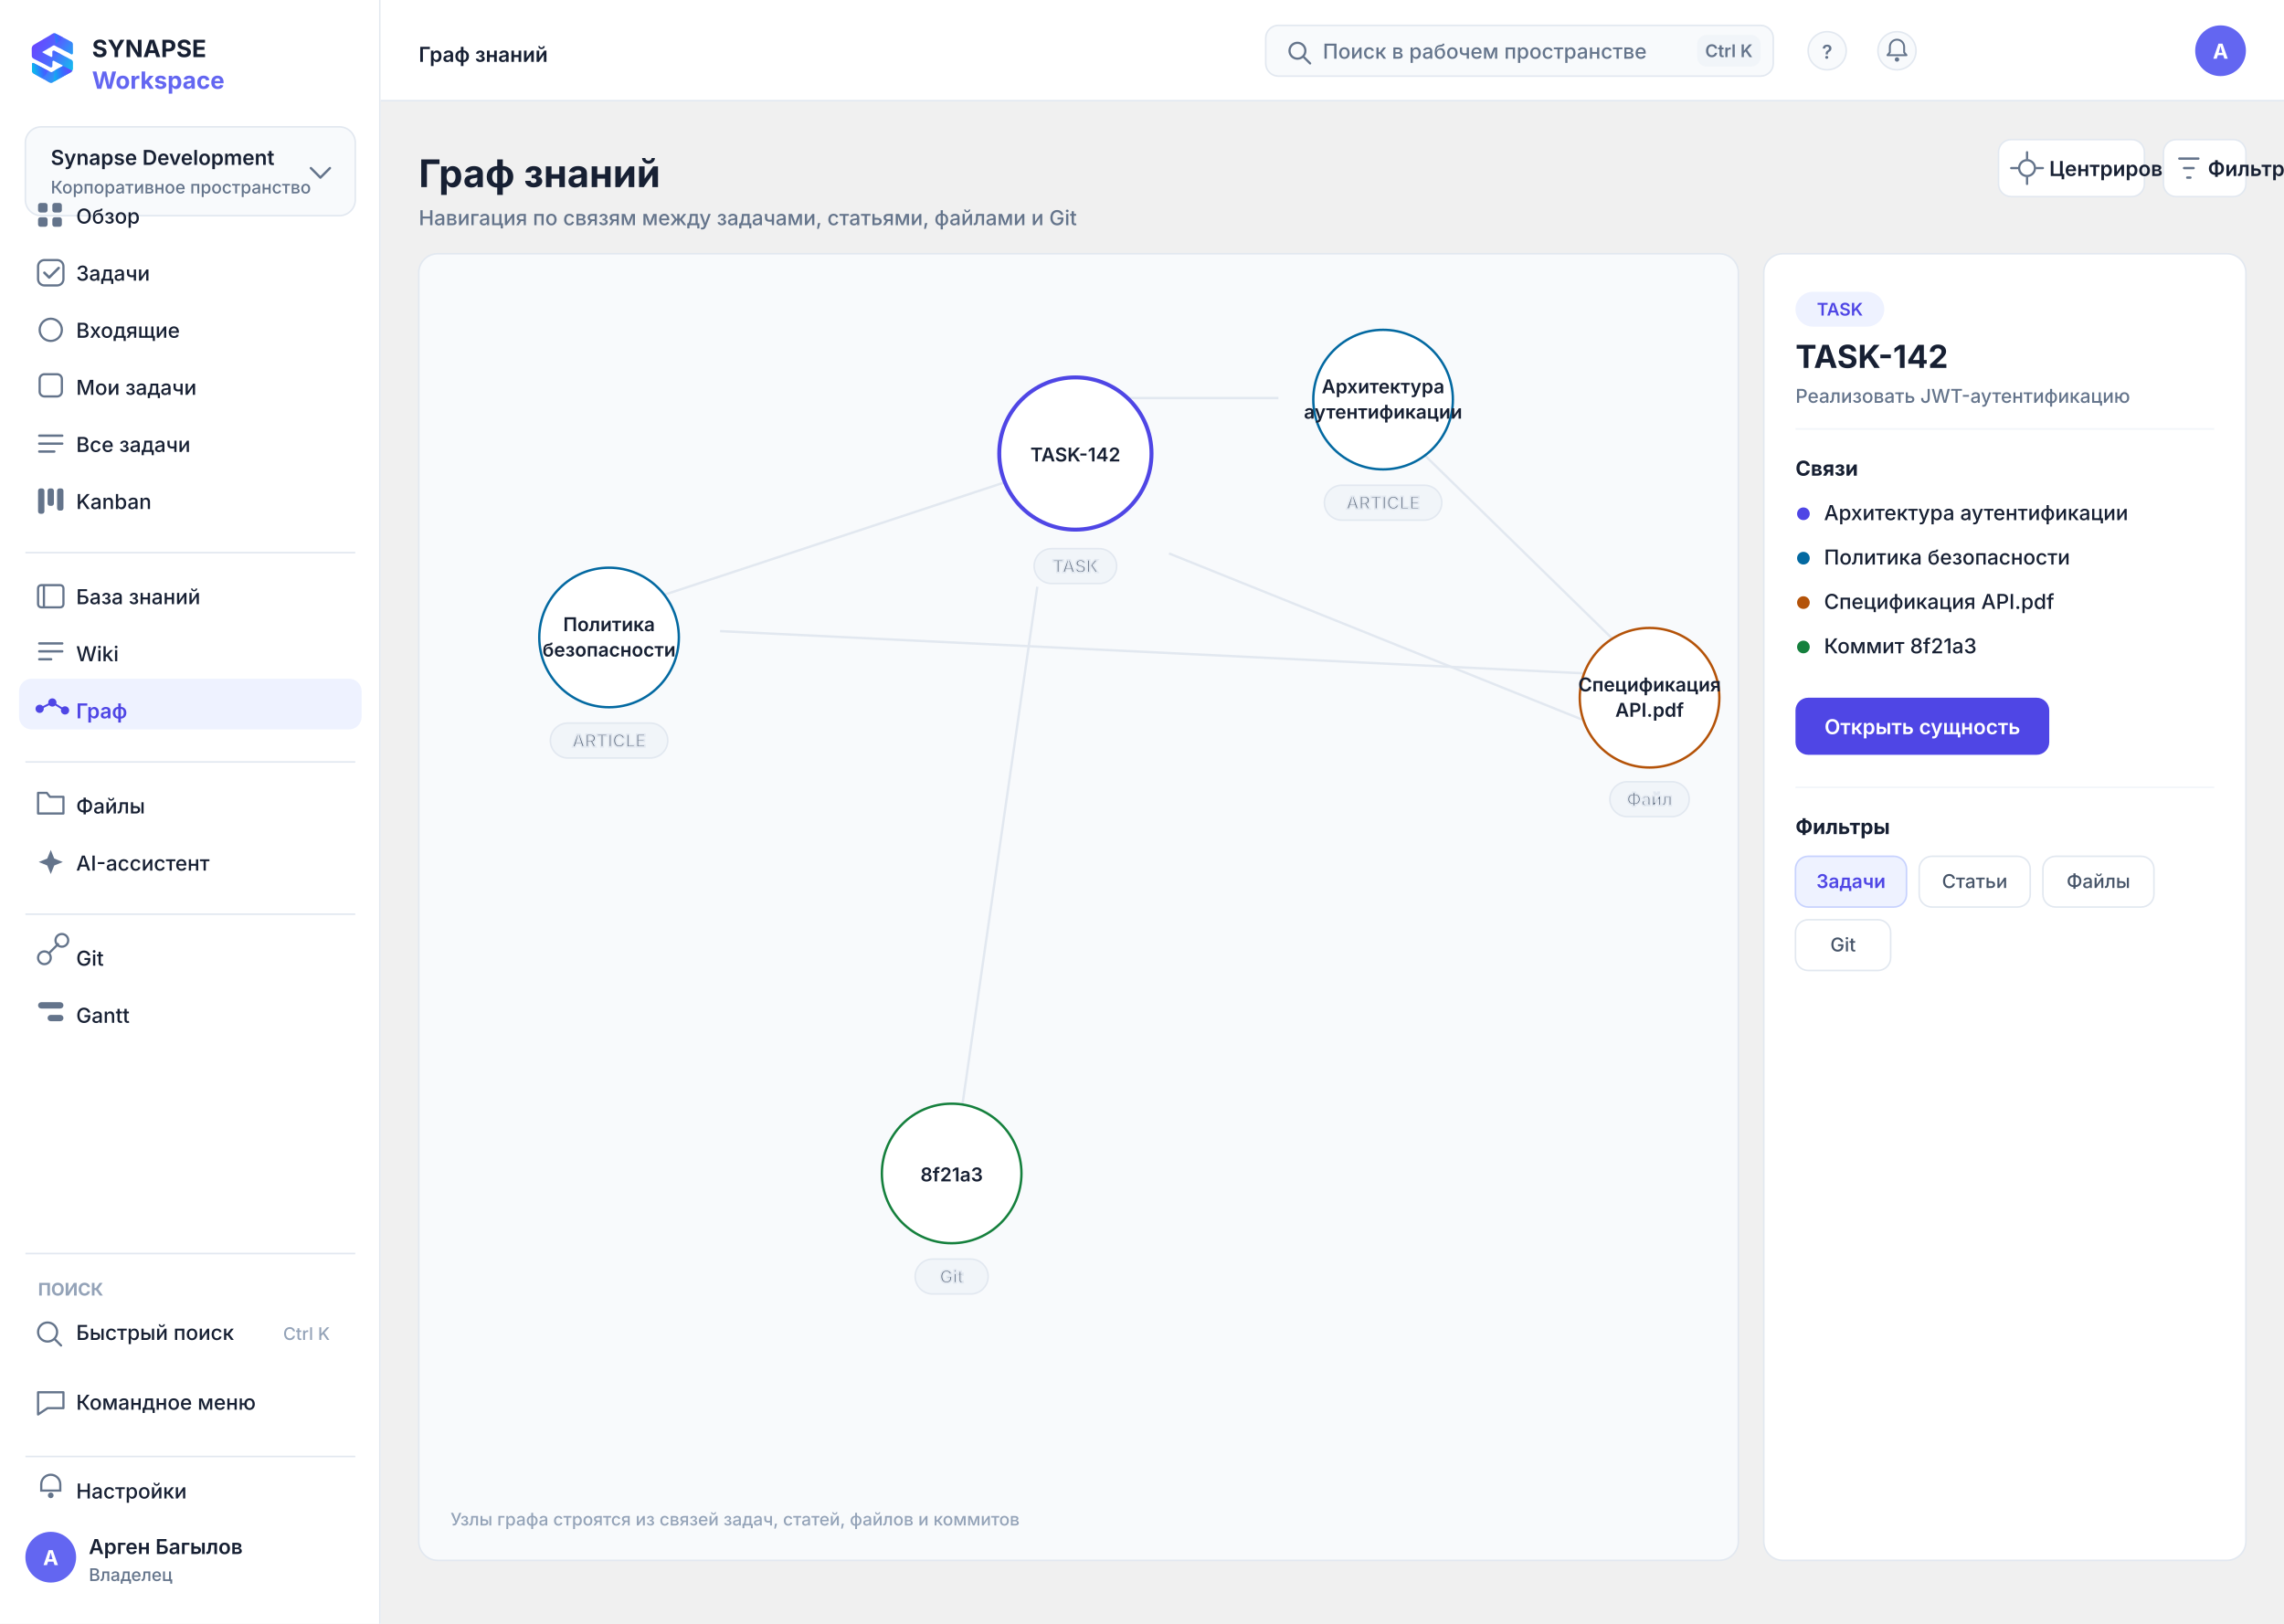
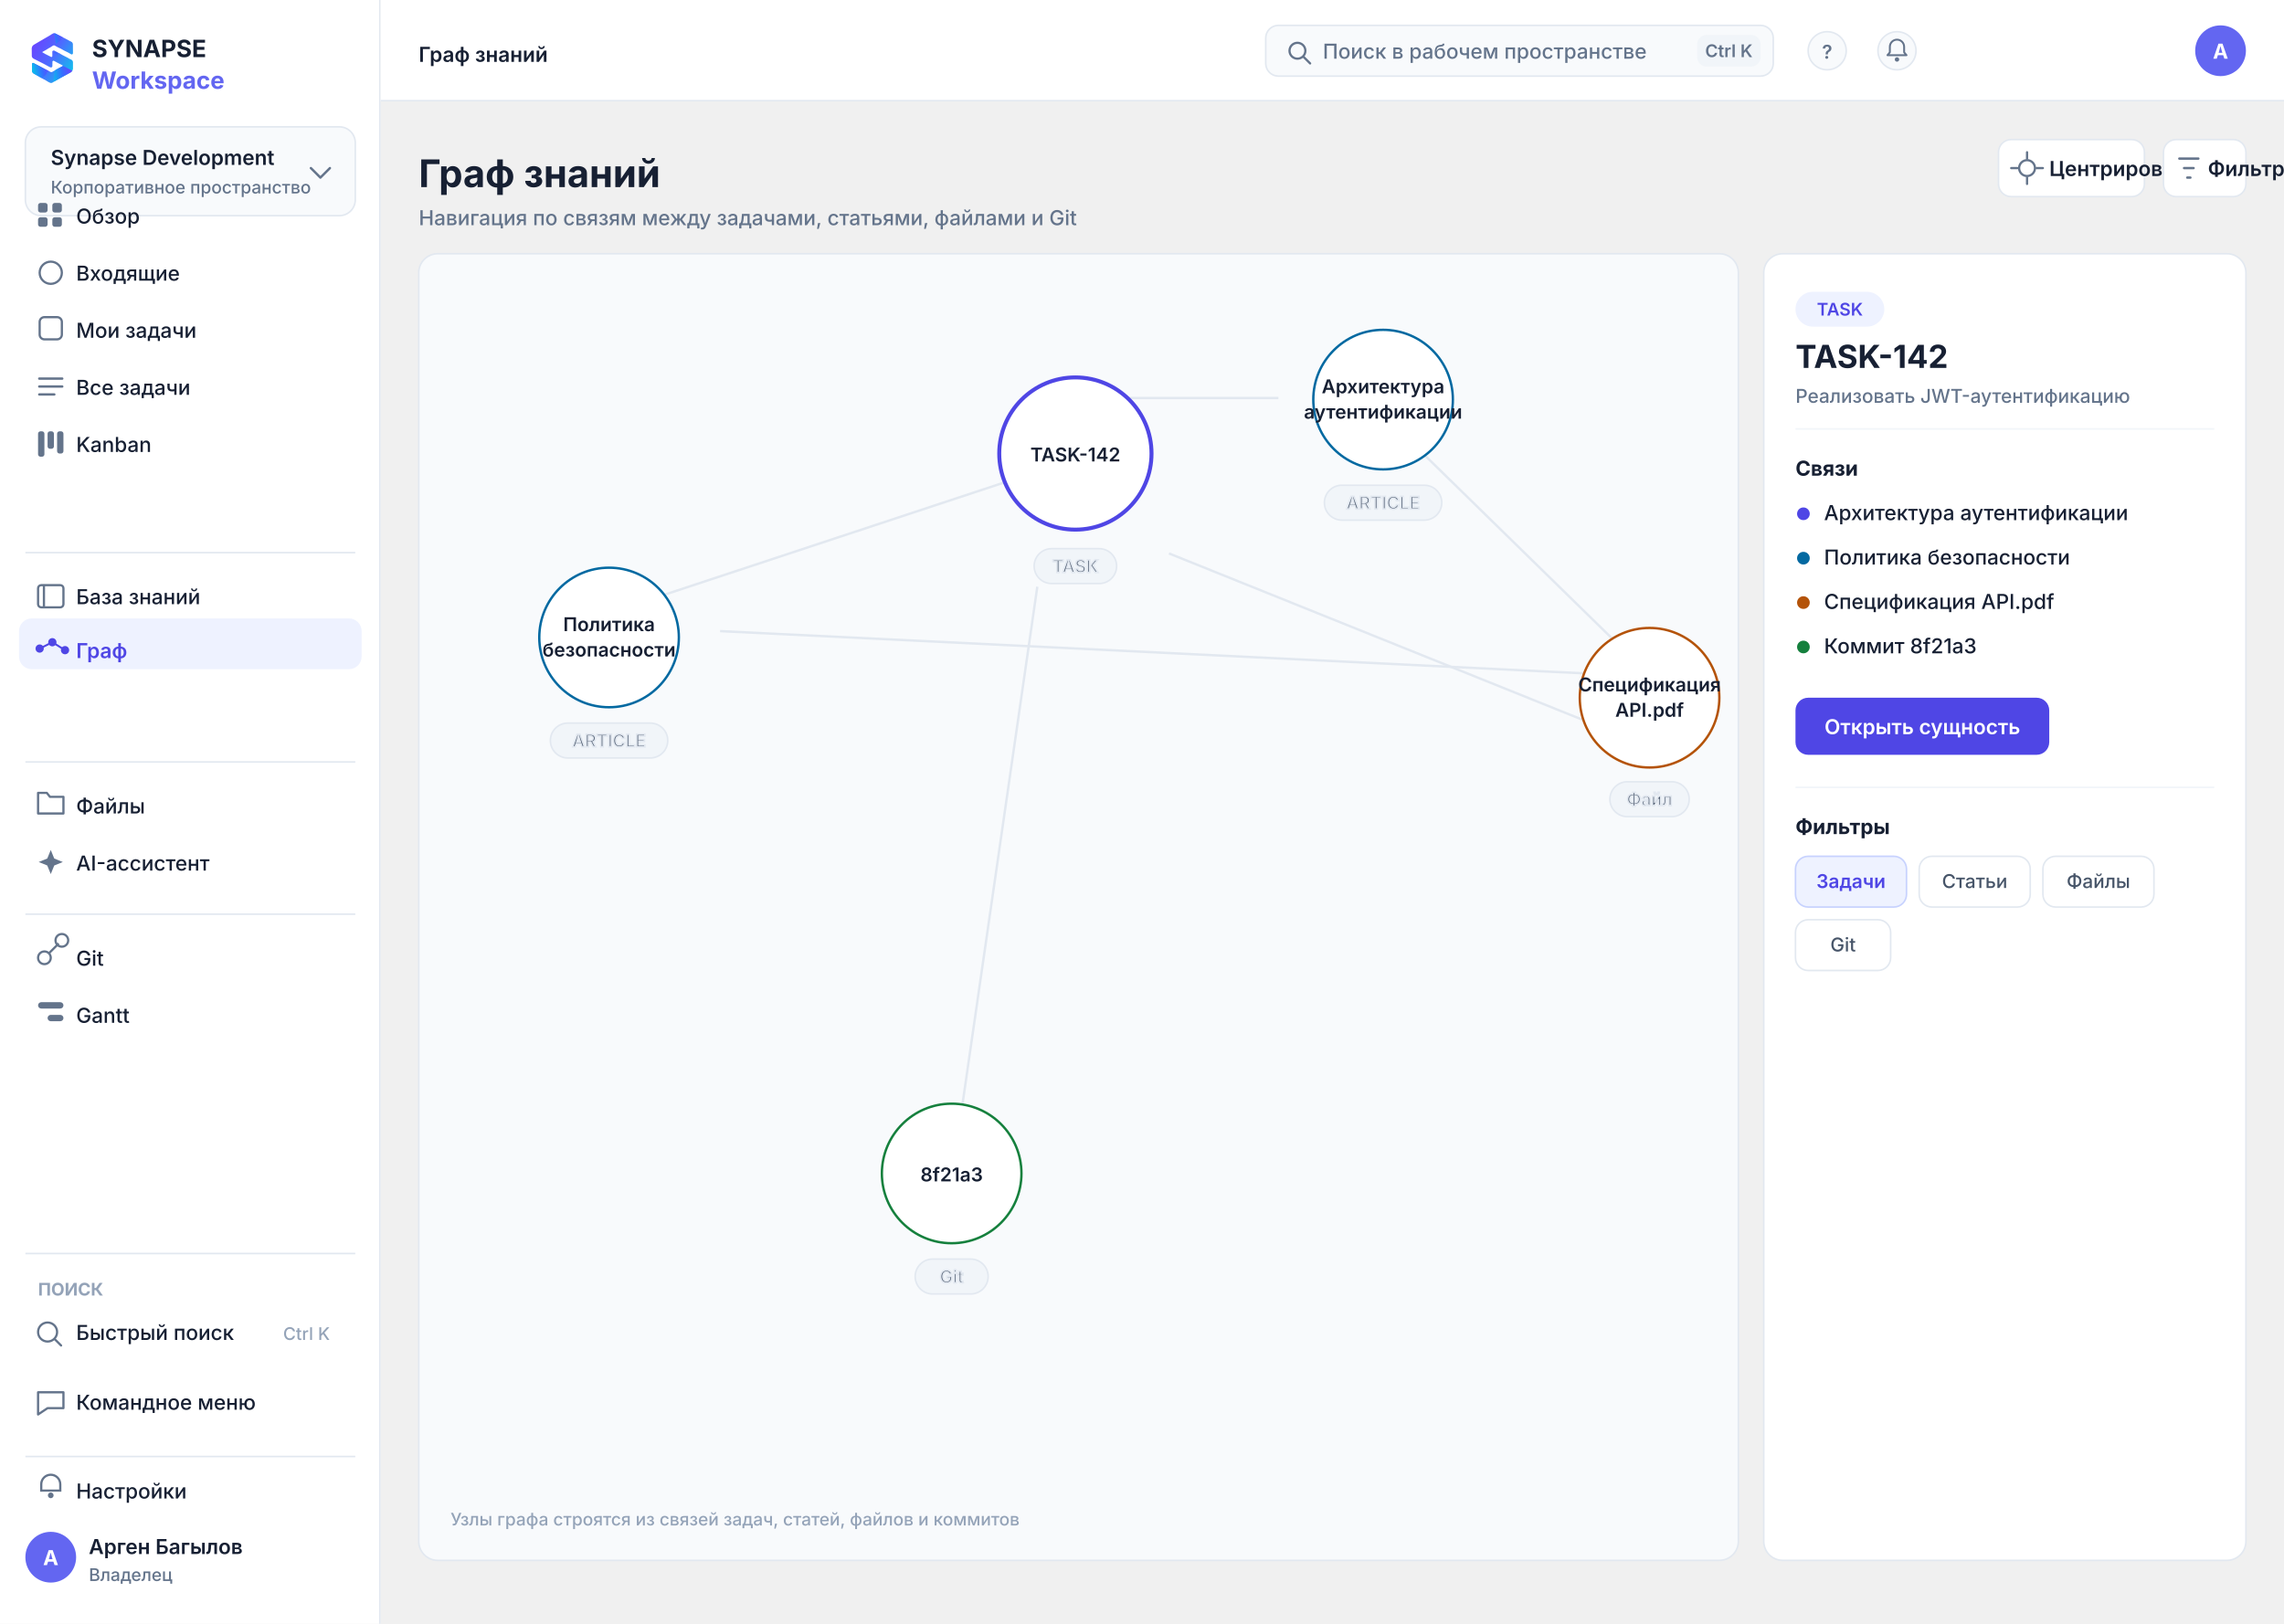
<svg xmlns="http://www.w3.org/2000/svg" width="1440" height="1024" viewBox="0 0 1440 1024" font-family="Inter, Arial, sans-serif">
  <defs>
    <linearGradient id="logoGrad" x1="0.000" y1="0.000" x2="1.106" y2="0.864">
      <stop offset="0" stop-color="#713BFF" />
      <stop offset="0.48" stop-color="#4E69FF" />
      <stop offset="1" stop-color="#00D7E8" />
    </linearGradient>
    <linearGradient id="logoGrad2" x1="-0.157" y1="0.025" x2="0.975" y2="-0.157">
      <stop offset="0" stop-color="#00CFE8" />
      <stop offset="0.52" stop-color="#356EFF" />
      <stop offset="1" stop-color="#7A35FF" />
    </linearGradient>
  </defs>
  <g id="sidebar">
    <rect id="sidebar-bg" x="0" y="0" width="240" height="1024" fill="#FFFFFF" />
    <rect id="sidebar-border" x="239" y="0" width="1" height="1024" fill="#E2E8F0" />
    <g id="brand-mark" transform="translate(20 21) scale(0.1912)">
      <g id="logo-mark" transform="translate(-2.75 -1.75)">
        <g id="logo-body" fill="url(#logoGrad)">
          <path id="logo-body-1" d="M75.75 1.75 L79.75 2.00 L84.25 4.00 L87.00 5.75 L105.50 15.00 L106.25 15.75 L121.00 23.00 L129.25 27.75 L130.50 28.00 L135.75 31.25 L137.50 34.00 L138.50 36.75 L138.75 68.00 L138.00 69.75 L135.75 71.50 L134.25 71.50 L132.50 70.75 L122.50 65.00 L109.75 58.75 L97.75 52.00 L90.50 48.75 L77.75 41.75 L76.50 41.50 L74.50 41.75 L72.00 43.00 L61.50 49.75 L60.00 50.25 L49.50 56.75 L38.25 63.00 L37.50 64.25 L46.75 69.75 L66.50 79.75 L68.25 80.00 L69.75 79.25 L70.75 77.25 L70.75 62.00 L71.75 60.25 L73.25 59.00 L76.50 58.75 L85.25 63.75 L94.25 68.00 L104.25 73.75 L120.75 82.00 L127.00 85.75 L134.00 89.00 L136.75 91.50 L138.00 93.75 L138.75 96.50 L138.75 119.00 L136.75 125.00 L135.00 127.50 L131.50 130.50 L81.50 158.00 L71.00 164.50 L68.25 165.50 L64.50 165.50 L58.50 162.75 L45.75 155.00 L41.00 152.75 L32.00 147.25 L9.00 134.50 L5.75 131.50 L4.00 128.00 L3.75 126.00 L4.00 101.25 L6.00 99.50 L8.00 99.50 L66.00 130.00 L69.25 129.75 L91.25 117.00 L103.50 110.75 L105.00 109.75 L105.75 108.50 L104.25 107.25 L77.00 93.00 L74.75 92.00 L73.75 92.00 L71.00 94.25 L70.75 111.25 L68.50 114.00 L65.00 114.25 L61.25 112.75 L41.50 102.00 L9.50 85.75 L6.25 83.50 L5.00 82.00 L4.00 80.50 L3.00 77.50 L2.75 50.75 L4.00 46.25 L5.00 44.25 L6.00 42.75 L9.00 40.00 L34.50 25.00 L37.25 23.75 L39.50 22.00 L61.00 9.75 L68.00 5.25 L74.00 2.00 L75.75 1.75 Z" />
        </g>
        <g id="logo-fold" fill="url(#logoGrad2)">
          <path id="logo-fold-1" d="M73.50 91.75 L75.75 92.00 L82.50 95.75 L83.75 95.75 L88.50 98.75 L91.25 99.75 L96.00 102.75 L104.50 107.00 L106.00 108.25 L106.00 109.25 L106.75 110.25 L112.00 112.00 L125.00 119.25 L130.50 121.75 L132.50 123.50 L134.25 124.25 L135.25 126.00 L137.25 123.50 L138.75 118.25 L138.75 96.50 L138.75 119.00 L136.75 125.00 L135.00 127.50 L131.50 130.50 L95.75 150.00 L77.25 160.75 L76.75 161.00 L77.00 159.75 L75.50 160.50 L75.25 160.00 L76.25 158.75 L75.75 158.25 L76.25 157.50 L75.75 157.00 L76.25 156.25 L75.75 155.75 L76.25 155.00 L75.75 154.25 L76.75 153.00 L76.25 152.50 L76.75 151.75 L76.25 151.25 L76.75 150.50 L76.25 149.75 L76.75 149.25 L76.25 147.00 L77.25 146.00 L76.75 145.25 L77.25 144.75 L76.75 144.00 L77.25 143.50 L76.75 142.75 L77.25 142.00 L76.75 141.50 L77.75 140.25 L77.25 139.50 L77.75 139.00 L77.25 138.25 L77.75 137.75 L77.25 137.00 L77.75 136.50 L77.25 134.25 L78.25 133.25 L77.75 132.50 L78.25 132.00 L78.00 128.25 L80.25 127.00 L81.00 126.00 L80.25 125.25 L79.25 125.25 L81.00 123.50 L80.00 123.50 L91.25 117.00 L103.50 110.75 L105.00 109.75 L105.75 108.50 L104.25 107.25 L77.00 93.00 L73.75 92.00 L71.00 94.25 L70.75 111.25 L68.50 114.00 L64.00 114.00 L68.00 114.00 L70.00 112.25 L70.75 110.75 L70.75 94.50 L71.50 93.25 L73.50 91.75 Z" />
          <path id="logo-fold-2" d="M6.75 99.25 L11.00 101.00 L66.00 130.00 L69.25 129.75 L66.25 130.50 L57.25 126.00 L57.25 127.00 L59.50 128.75 L59.00 129.00 L55.50 127.75 L53.25 128.75 L53.00 130.75 L52.50 130.75 L52.00 132.25 L52.00 133.75 L48.50 139.75 L38.75 147.00 L38.00 147.75 L38.50 149.25 L37.75 149.75 L35.75 148.75 L35.25 149.25 L9.00 134.50 L5.25 130.75 L4.00 128.00 L3.75 126.00 L3.75 102.00 L5.50 99.75 L6.75 99.25 Z" />
          <path id="logo-fold-3" d="M75.75 1.75 L79.75 2.00 L84.25 4.00 L117.75 21.50 L101.75 14.00 L102.00 15.00 L103.00 15.25 L103.00 15.75 L100.25 16.00 L99.50 17.00 L100.00 18.25 L99.50 19.00 L100.50 21.25 L101.75 21.25 L102.00 20.00 L102.75 21.50 L99.00 23.75 L97.00 26.00 L90.00 30.75 L84.75 35.50 L82.75 36.50 L83.00 34.75 L82.00 33.50 L82.50 33.00 L82.00 32.25 L82.50 31.50 L81.50 30.25 L82.00 29.75 L81.00 28.50 L81.50 27.75 L81.00 27.00 L81.50 26.50 L80.50 25.25 L81.00 24.50 L80.50 23.75 L81.00 23.25 L80.00 22.00 L80.50 21.25 L80.00 20.50 L80.50 20.00 L79.50 19.00 L79.75 16.50 L79.00 15.75 L79.25 13.50 L78.50 12.50 L78.75 11.50 L78.00 10.75 L78.25 8.25 L77.25 7.25 L77.75 6.75 L77.25 6.00 L77.75 5.25 L76.75 4.00 L77.50 2.50 L75.25 2.25 L72.50 3.00 L50.50 15.75 L71.50 3.25 L74.00 2.00 L75.75 1.75 Z" />
          <path id="logo-fold-4" d="M74.00 58.75 L77.25 59.00 L85.25 63.75 L94.25 68.00 L96.75 69.75 L119.50 81.50 L87.25 65.25 L86.25 65.75 L87.50 66.50 L87.50 67.50 L87.00 67.75 L87.00 70.75 L87.50 71.75 L87.00 72.00 L87.00 73.75 L87.00 72.00 L86.50 72.00 L86.50 73.75 L86.00 74.25 L85.25 73.25 L85.75 72.50 L83.50 69.00 L80.75 68.50 L80.75 68.00 L78.75 68.00 L77.00 66.00 L78.75 62.50 L80.00 62.50 L80.75 63.25 L81.50 63.25 L82.00 62.50 L76.00 59.00 L73.75 59.25 L72.50 60.00 L71.00 62.75 L70.75 78.50 L69.25 80.00 L66.25 80.00 L44.00 68.50 L37.50 64.75 L37.25 63.75 L38.00 63.25 L37.50 63.75 L38.00 64.75 L46.75 69.75 L66.50 79.75 L68.25 80.00 L69.75 79.25 L70.75 77.25 L70.75 62.00 L71.75 60.25 L74.00 58.75 Z" />
        </g>
      </g>
    </g>
    <text id="brand-line1" x="58" y="36" font-size="15" font-weight="700" fill="#172033">SYNAPSE</text>
    <text id="brand-line2" x="58" y="56" font-size="15" font-weight="700" fill="#6366F1">Workspace</text>
    <g id="workspace-switcher">
      <rect x="16" y="80" width="208" height="56" rx="10" fill="#F8FAFC" stroke="#E2E8F0" />
      <text x="32" y="104" font-size="13" font-weight="600" fill="#172033">Synapse Development</text>
      <text x="32" y="122" font-size="11" font-weight="500" fill="#64748B">Корпоративное пространство</text>
      <path d="M196 106l6 6 6-6" fill="none" stroke="#64748B" stroke-width="1.5" stroke-linecap="round" stroke-linejoin="round" />
    </g>
    <g id="nav-primary">
      <rect x="24" y="128" width="6" height="6" rx="1.5" fill="#64748B" />
      <rect x="33" y="128" width="6" height="6" rx="1.5" fill="#64748B" />
      <rect x="24" y="137" width="6" height="6" rx="1.5" fill="#64748B" />
      <rect x="33" y="137" width="6" height="6" rx="1.5" fill="#64748B" />
      <text x="48" y="141" font-size="13" font-weight="500" fill="#172033">Обзор</text>
-       <rect id="nav-tasks" x="24" y="164" width="16" height="16" rx="4" fill="none" stroke="#64748B" stroke-width="1.4" />
-       <path d="M28 172l3 3 6-6" fill="none" stroke="#64748B" stroke-width="1.6" stroke-linecap="round" stroke-linejoin="round" />
-       <text x="48" y="177" font-size="13" font-weight="500" fill="#172033">Задачи</text>
-       <circle cx="32" cy="208" r="7" fill="none" stroke="#64748B" stroke-width="1.4" />
-       <text x="48" y="213" font-size="13" font-weight="500" fill="#172033">Входящие</text>
-       <rect x="25" y="236" width="14" height="14" rx="3" fill="none" stroke="#64748B" stroke-width="1.4" />
-       <text x="48" y="249" font-size="13" font-weight="500" fill="#172033">Мои задачи</text>
-       <rect x="24" y="274" width="16" height="1.5" rx="0.75" fill="#64748B" />
-       <rect x="24" y="279" width="16" height="1.5" rx="0.75" fill="#64748B" />
-       <rect x="24" y="284" width="11" height="1.5" rx="0.75" fill="#64748B" />
-       <text x="48" y="285" font-size="13" font-weight="500" fill="#172033">Все задачи</text>
-       <rect x="24" y="308" width="4" height="16" rx="1.5" fill="#64748B" />
-       <rect x="30" y="308" width="4" height="11" rx="1.5" fill="#64748B" />
-       <rect x="36" y="308" width="4" height="14" rx="1.5" fill="#64748B" />
-       <text x="48" y="321" font-size="13" font-weight="500" fill="#172033">Kanban</text>
+       <circle cx="32" cy="172" r="7" fill="none" stroke="#64748B" stroke-width="1.4" />
+       <text x="48" y="177" font-size="13" font-weight="500" fill="#172033">Входящие</text>
+       <rect x="25" y="200" width="14" height="14" rx="3" fill="none" stroke="#64748B" stroke-width="1.4" />
+       <text x="48" y="213" font-size="13" font-weight="500" fill="#172033">Мои задачи</text>
+       <rect x="24" y="238" width="16" height="1.5" rx="0.75" fill="#64748B" />
+       <rect x="24" y="243" width="16" height="1.5" rx="0.75" fill="#64748B" />
+       <rect x="24" y="248" width="11" height="1.5" rx="0.75" fill="#64748B" />
+       <text x="48" y="249" font-size="13" font-weight="500" fill="#172033">Все задачи</text>
+       <rect x="24" y="272" width="4" height="16" rx="1.5" fill="#64748B" />
+       <rect x="30" y="272" width="4" height="11" rx="1.5" fill="#64748B" />
+       <rect x="36" y="272" width="4" height="14" rx="1.5" fill="#64748B" />
+       <text x="48" y="285" font-size="13" font-weight="500" fill="#172033">Kanban</text>
    </g>
    <rect id="divider-1" x="16" y="348" width="208" height="1" fill="#E2E8F0" />
    <g id="nav-knowledge">
      <rect x="24" y="369" width="16" height="14" rx="2" fill="none" stroke="#64748B" stroke-width="1.4" />
      <rect x="27" y="369" width="1.4" height="14" fill="#64748B" />
      <text x="48" y="381" font-size="13" font-weight="500" fill="#172033">База знаний</text>
-       <rect x="24" y="405" width="16" height="1.5" rx="0.75" fill="#64748B" />
-       <rect x="24" y="410" width="16" height="1.5" rx="0.75" fill="#64748B" />
-       <rect x="24" y="415" width="9" height="1.5" rx="0.75" fill="#64748B" />
-       <text x="48" y="417" font-size="13" font-weight="500" fill="#172033">Wiki</text>
-       <rect id="nav-graph" x="12" y="428" width="216" height="32" rx="8" fill="#EEF2FF" />
-       <path d="M25 447l8-4 8 5" fill="none" stroke="#4F46E5" stroke-width="1.2" />
-       <circle cx="25" cy="447" r="2.6" fill="#4F46E5" />
-       <circle cx="33" cy="443" r="2.6" fill="#4F46E5" />
-       <circle cx="41" cy="448" r="2.6" fill="#4F46E5" />
-       <text x="48" y="453" font-size="13" font-weight="600" fill="#4F46E5">Граф</text>
+       <rect id="nav-graph" x="12" y="390" width="216" height="32" rx="8" fill="#EEF2FF" />
+       <path d="M25 409l8-4 8 5" fill="none" stroke="#4F46E5" stroke-width="1.2" />
+       <circle cx="25" cy="409" r="2.6" fill="#4F46E5" />
+       <circle cx="33" cy="405" r="2.6" fill="#4F46E5" />
+       <circle cx="41" cy="410" r="2.6" fill="#4F46E5" />
+       <text x="48" y="415" font-size="13" font-weight="600" fill="#4F46E5">Граф</text>
    </g>
    <rect id="divider-2" x="16" y="480" width="208" height="1" fill="#E2E8F0" />
    <g id="nav-workspace">
      <path d="M24 500h5.5l2 2.5h8.5v10.5H24z" fill="none" stroke="#64748B" stroke-width="1.4" stroke-linejoin="round" />
      <text x="48" y="513" font-size="13" font-weight="500" fill="#172033">Файлы</text>
      <path d="M32 536l2.2 5.4 5.4 2.2-5.4 2.2-2.2 5.4-2.2-5.4-5.4-2.2 5.4-2.2z" fill="#64748B" />
      <text x="48" y="549" font-size="13" font-weight="500" fill="#172033">AI-ассистент</text>
    </g>
    <rect id="divider-3" x="16" y="576" width="208" height="1" fill="#E2E8F0" />
    <g id="nav-modules">
      <circle cx="28" cy="604" r="4" fill="none" stroke="#64748B" stroke-width="1.4" />
      <path d="M31 601l6-6" fill="none" stroke="#64748B" stroke-width="1.4" />
      <circle cx="39" cy="593" r="4" fill="none" stroke="#64748B" stroke-width="1.4" />
      <text x="48" y="609" font-size="13" font-weight="500" fill="#172033">Git</text>
      <rect x="24" y="632" width="16" height="4" rx="2" fill="#64748B" />
      <rect x="30" y="640" width="10" height="4" rx="2" fill="#64748B" />
      <text x="48" y="645" font-size="13" font-weight="500" fill="#172033">Gantt</text>
    </g>
    <rect id="divider-4" x="16" y="790" width="208" height="1" fill="#E2E8F0" />
    <text id="nav-search-label" x="24" y="817" font-size="11" font-weight="700" fill="#94A3B8">ПОИСК</text>
    <circle cx="30" cy="840" r="6" fill="none" stroke="#64748B" stroke-width="1.4" />
    <path d="M34.5 844.5l4 4" fill="none" stroke="#64748B" stroke-width="1.4" stroke-linecap="round" />
    <text x="48" y="845" font-size="13" font-weight="500" fill="#172033">Быстрый поиск</text>
    <text x="208" y="845" font-size="11" font-weight="500" fill="#94A3B8" text-anchor="end">Ctrl K</text>
    <path d="M24 878h16v10H30l-6 4z" fill="none" stroke="#64748B" stroke-width="1.4" stroke-linejoin="round" />
    <text x="48" y="889" font-size="13" font-weight="500" fill="#172033">Командное меню</text>
    <rect id="divider-5" x="16" y="918" width="208" height="1" fill="#E2E8F0" />
    <path d="M32 930a6 6 0 0 1 6 6v4h-12v-4a6 6 0 0 1 6-6z" fill="none" stroke="#64748B" stroke-width="1.4" />
    <circle cx="32" cy="943" r="1.8" fill="#64748B" />
    <text x="48" y="945" font-size="13" font-weight="500" fill="#172033">Настройки</text>
    <g id="sidebar-user">
      <circle cx="32" cy="982" r="16" fill="#6366F1" />
      <text x="32" y="987" font-size="13" font-weight="700" fill="#FFFFFF" text-anchor="middle">А</text>
      <text x="56" y="980" font-size="13" font-weight="600" fill="#172033">Арген Багылов</text>
      <text x="56" y="997" font-size="11" font-weight="500" fill="#64748B">Владелец</text>
    </g>
  </g>
  <g id="topbar">
    <rect id="topbar-bg" x="240" y="0" width="1200" height="64" fill="#FFFFFF" />
    <rect id="topbar-border" x="240" y="63" width="1200" height="1" fill="#E2E8F0" />
    <text id="topbar-title" x="264" y="39" font-size="13" font-weight="600" fill="#172033">Граф знаний</text>
    <g id="topbar-search">
      <rect x="798" y="16" width="320" height="32" rx="8" fill="#F8FAFC" stroke="#E2E8F0" />
      <circle cx="818" cy="32" r="5" fill="none" stroke="#64748B" stroke-width="1.4" />
      <path d="M822 36l4 4" fill="none" stroke="#64748B" stroke-width="1.4" stroke-linecap="round" />
      <text x="834" y="37" font-size="13" font-weight="500" fill="#64748B">Поиск в рабочем пространстве</text>
      <rect x="1070" y="22" width="40" height="20" rx="6" fill="#F1F5F9" />
      <text x="1090" y="36" font-size="11" font-weight="600" fill="#64748B" text-anchor="middle">Ctrl K</text>
    </g>
    <g id="topbar-help">
      <circle cx="1152" cy="32" r="12" fill="#F8FAFC" stroke="#E2E8F0" />
      <text x="1152" y="37" font-size="12" font-weight="600" fill="#64748B" text-anchor="middle">?</text>
    </g>
    <g id="topbar-notifications">
      <circle cx="1196" cy="32" r="12" fill="#F8FAFC" stroke="#E2E8F0" />
      <path d="M1196 25a4.5 4.5 0 0 0-4.5 4.5v3.5l-1.5 1.8h12l-1.5-1.8v-3.5a4.5 4.5 0 0 0-4.5-4.5z" fill="none" stroke="#64748B" stroke-width="1.2" stroke-linejoin="round" />
      <circle cx="1196" cy="37.5" r="1.4" fill="#64748B" />
    </g>
    <g id="topbar-user">
      <circle cx="1400" cy="32" r="16" fill="#6366F1" />
      <text x="1400" y="37" font-size="13" font-weight="700" fill="#FFFFFF" text-anchor="middle">А</text>
    </g>
  </g>
  <g id="content">
    <text id="page-title" x="264" y="118" font-size="24" font-weight="700" fill="#172033">Граф знаний</text>
    <text id="page-subtitle" x="264" y="142" font-size="13" font-weight="500" fill="#64748B">Навигация по связям между задачами, статьями, файлами и Git</text>
    <g id="btn-center">
      <rect x="1260" y="88" width="92" height="36" rx="8" fill="#FFFFFF" stroke="#E2E8F0" />
      <circle cx="1278" cy="106" r="5" fill="none" stroke="#64748B" stroke-width="1.4" />
      <path d="M1278 96v4M1278 112v4M1268 106h4M1284 106h4" fill="none" stroke="#64748B" stroke-width="1.4" stroke-linecap="round" />
      <text x="1292" y="111" font-size="13" font-weight="600" fill="#172033">Центрировать</text>
    </g>
    <g id="btn-filter">
      <rect x="1364" y="88" width="52" height="36" rx="8" fill="#FFFFFF" stroke="#E2E8F0" />
      <path d="M1374 100h12M1377 106h6M1379 112h2" fill="none" stroke="#64748B" stroke-width="1.5" stroke-linecap="round" />
      <text x="1392" y="111" font-size="13" font-weight="600" fill="#172033">Фильтр</text>
    </g>
    <g id="graph-canvas">
      <rect id="graph-canvas-bg" x="264" y="160" width="832" height="824" rx="12" fill="#F8FAFC" stroke="#E2E8F0" />
      <g id="graph-edges">
        <path d="M640 302L416 376" fill="none" stroke="#E2E8F0" stroke-width="1.5" />
        <path d="M685 251L806 251" fill="none" stroke="#E2E8F0" stroke-width="1.5" />
        <path d="M737 349L998 454" fill="none" stroke="#E2E8F0" stroke-width="1.5" />
        <path d="M654 370L606 702" fill="none" stroke="#E2E8F0" stroke-width="1.5" />
        <path d="M891 280L1028 414" fill="none" stroke="#E2E8F0" stroke-width="1.5" />
        <path d="M454 398L1006 425" fill="none" stroke="#E2E8F0" stroke-width="1.5" />
      </g>
      <g id="node-task">
        <circle cx="678" cy="286" r="48" fill="#FFFFFF" stroke="#4F46E5" stroke-width="2.5" />
        <text x="678" y="291" font-size="12" font-weight="600" fill="#172033" text-anchor="middle">TASK-142</text>
      </g>
      <g id="node-article-auth">
        <circle cx="872" cy="252" r="44" fill="#FFFFFF" stroke="#0369A1" stroke-width="1.5" />
        <text x="872" y="248" font-size="12" font-weight="600" fill="#172033" text-anchor="middle">Архитектура</text>
        <text x="872" y="264" font-size="12" font-weight="600" fill="#172033" text-anchor="middle">аутентификации</text>
      </g>
      <g id="node-article-security">
        <circle cx="384" cy="402" r="44" fill="#FFFFFF" stroke="#0369A1" stroke-width="1.5" />
        <text x="384" y="398" font-size="12" font-weight="600" fill="#172033" text-anchor="middle">Политика</text>
        <text x="384" y="414" font-size="12" font-weight="600" fill="#172033" text-anchor="middle">безопасности</text>
      </g>
      <g id="node-file">
        <circle cx="1040" cy="440" r="44" fill="#FFFFFF" stroke="#B45309" stroke-width="1.5" />
        <text x="1040" y="436" font-size="12" font-weight="600" fill="#172033" text-anchor="middle">Спецификация</text>
        <text x="1040" y="452" font-size="12" font-weight="600" fill="#172033" text-anchor="middle">API.pdf</text>
      </g>
      <g id="node-git">
        <circle cx="600" cy="740" r="44" fill="#FFFFFF" stroke="#15803D" stroke-width="1.5" />
        <text x="600" y="745" font-size="12" font-weight="600" fill="#172033" text-anchor="middle">8f21a3</text>
      </g>
      <g id="node-badges" fill="#F1F5F9" stroke="#E2E8F0">
        <rect id="badge-task" x="652" y="346" width="52" height="22" rx="11" />
        <text x="678" y="361" font-size="11" font-weight="600" fill="#475569" text-anchor="middle">TASK</text>
        <rect id="badge-article-auth" x="835" y="306" width="74" height="22" rx="11" />
        <text x="872" y="321" font-size="11" font-weight="600" fill="#475569" text-anchor="middle">ARTICLE</text>
        <rect id="badge-article-security" x="347" y="456" width="74" height="22" rx="11" />
        <text x="384" y="471" font-size="11" font-weight="600" fill="#475569" text-anchor="middle">ARTICLE</text>
        <rect id="badge-file" x="1015" y="493" width="50" height="22" rx="11" />
        <text x="1040" y="508" font-size="11" font-weight="600" fill="#475569" text-anchor="middle">Файл</text>
        <rect id="badge-git" x="577" y="794" width="46" height="22" rx="11" />
        <text x="600" y="809" font-size="11" font-weight="600" fill="#475569" text-anchor="middle">Git</text>
      </g>
      <text id="graph-hint" x="284" y="962" font-size="11" font-weight="500" fill="#94A3B8">Узлы графа строятся из связей задач, статей, файлов и коммитов</text>
    </g>
    <g id="card-entity">
      <rect id="card-entity-bg" x="1112" y="160" width="304" height="824" rx="12" fill="#FFFFFF" stroke="#E2E8F0" />
      <rect id="entity-badge" x="1132" y="184" width="56" height="22" rx="11" fill="#EEF2FF" />
      <text x="1160" y="199" font-size="11" font-weight="600" fill="#4F46E5" text-anchor="middle">TASK</text>
      <text id="entity-title" x="1132" y="232" font-size="20" font-weight="700" fill="#172033">TASK-142</text>
      <text id="entity-subtitle" x="1132" y="254" font-size="12" font-weight="500" fill="#64748B">Реализовать JWT-аутентификацию</text>
      <rect id="entity-divider" x="1132" y="270" width="264" height="1" fill="#F1F5F9" />
      <text id="entity-relations-title" x="1132" y="300" font-size="13" font-weight="700" fill="#172033">Связи</text>
      <circle cx="1137" cy="324" r="4" fill="#4F46E5" />
      <text x="1150" y="328" font-size="13" font-weight="500" fill="#172033">Архитектура аутентификации</text>
      <circle cx="1137" cy="352" r="4" fill="#0369A1" />
      <text x="1150" y="356" font-size="13" font-weight="500" fill="#172033">Политика безопасности</text>
      <circle cx="1137" cy="380" r="4" fill="#B45309" />
      <text x="1150" y="384" font-size="13" font-weight="500" fill="#172033">Спецификация API.pdf</text>
      <circle cx="1137" cy="408" r="4" fill="#15803D" />
      <text x="1150" y="412" font-size="13" font-weight="500" fill="#172033">Коммит 8f21a3</text>
      <g id="btn-open-entity">
        <rect x="1132" y="440" width="160" height="36" rx="8" fill="#4F46E5" />
        <text x="1212" y="463" font-size="13" font-weight="600" fill="#FFFFFF" text-anchor="middle">Открыть сущность</text>
      </g>
      <rect id="entity-divider-2" x="1132" y="496" width="264" height="1" fill="#F1F5F9" />
      <text id="entity-filters-title" x="1132" y="526" font-size="13" font-weight="700" fill="#172033">Фильтры</text>
      <g id="entity-filters">
        <rect x="1132" y="540" width="70" height="32" rx="8" fill="#EEF2FF" stroke="#C7D2FE" />
        <text x="1167" y="560" font-size="12" font-weight="600" fill="#4F46E5" text-anchor="middle">Задачи</text>
        <rect x="1210" y="540" width="70" height="32" rx="8" fill="#FFFFFF" stroke="#E2E8F0" />
        <text x="1245" y="560" font-size="12" font-weight="500" fill="#475569" text-anchor="middle">Статьи</text>
        <rect x="1288" y="540" width="70" height="32" rx="8" fill="#FFFFFF" stroke="#E2E8F0" />
        <text x="1323" y="560" font-size="12" font-weight="500" fill="#475569" text-anchor="middle">Файлы</text>
        <rect x="1132" y="580" width="60" height="32" rx="8" fill="#FFFFFF" stroke="#E2E8F0" />
        <text x="1162" y="600" font-size="12" font-weight="500" fill="#475569" text-anchor="middle">Git</text>
      </g>
    </g>
  </g>
</svg>
